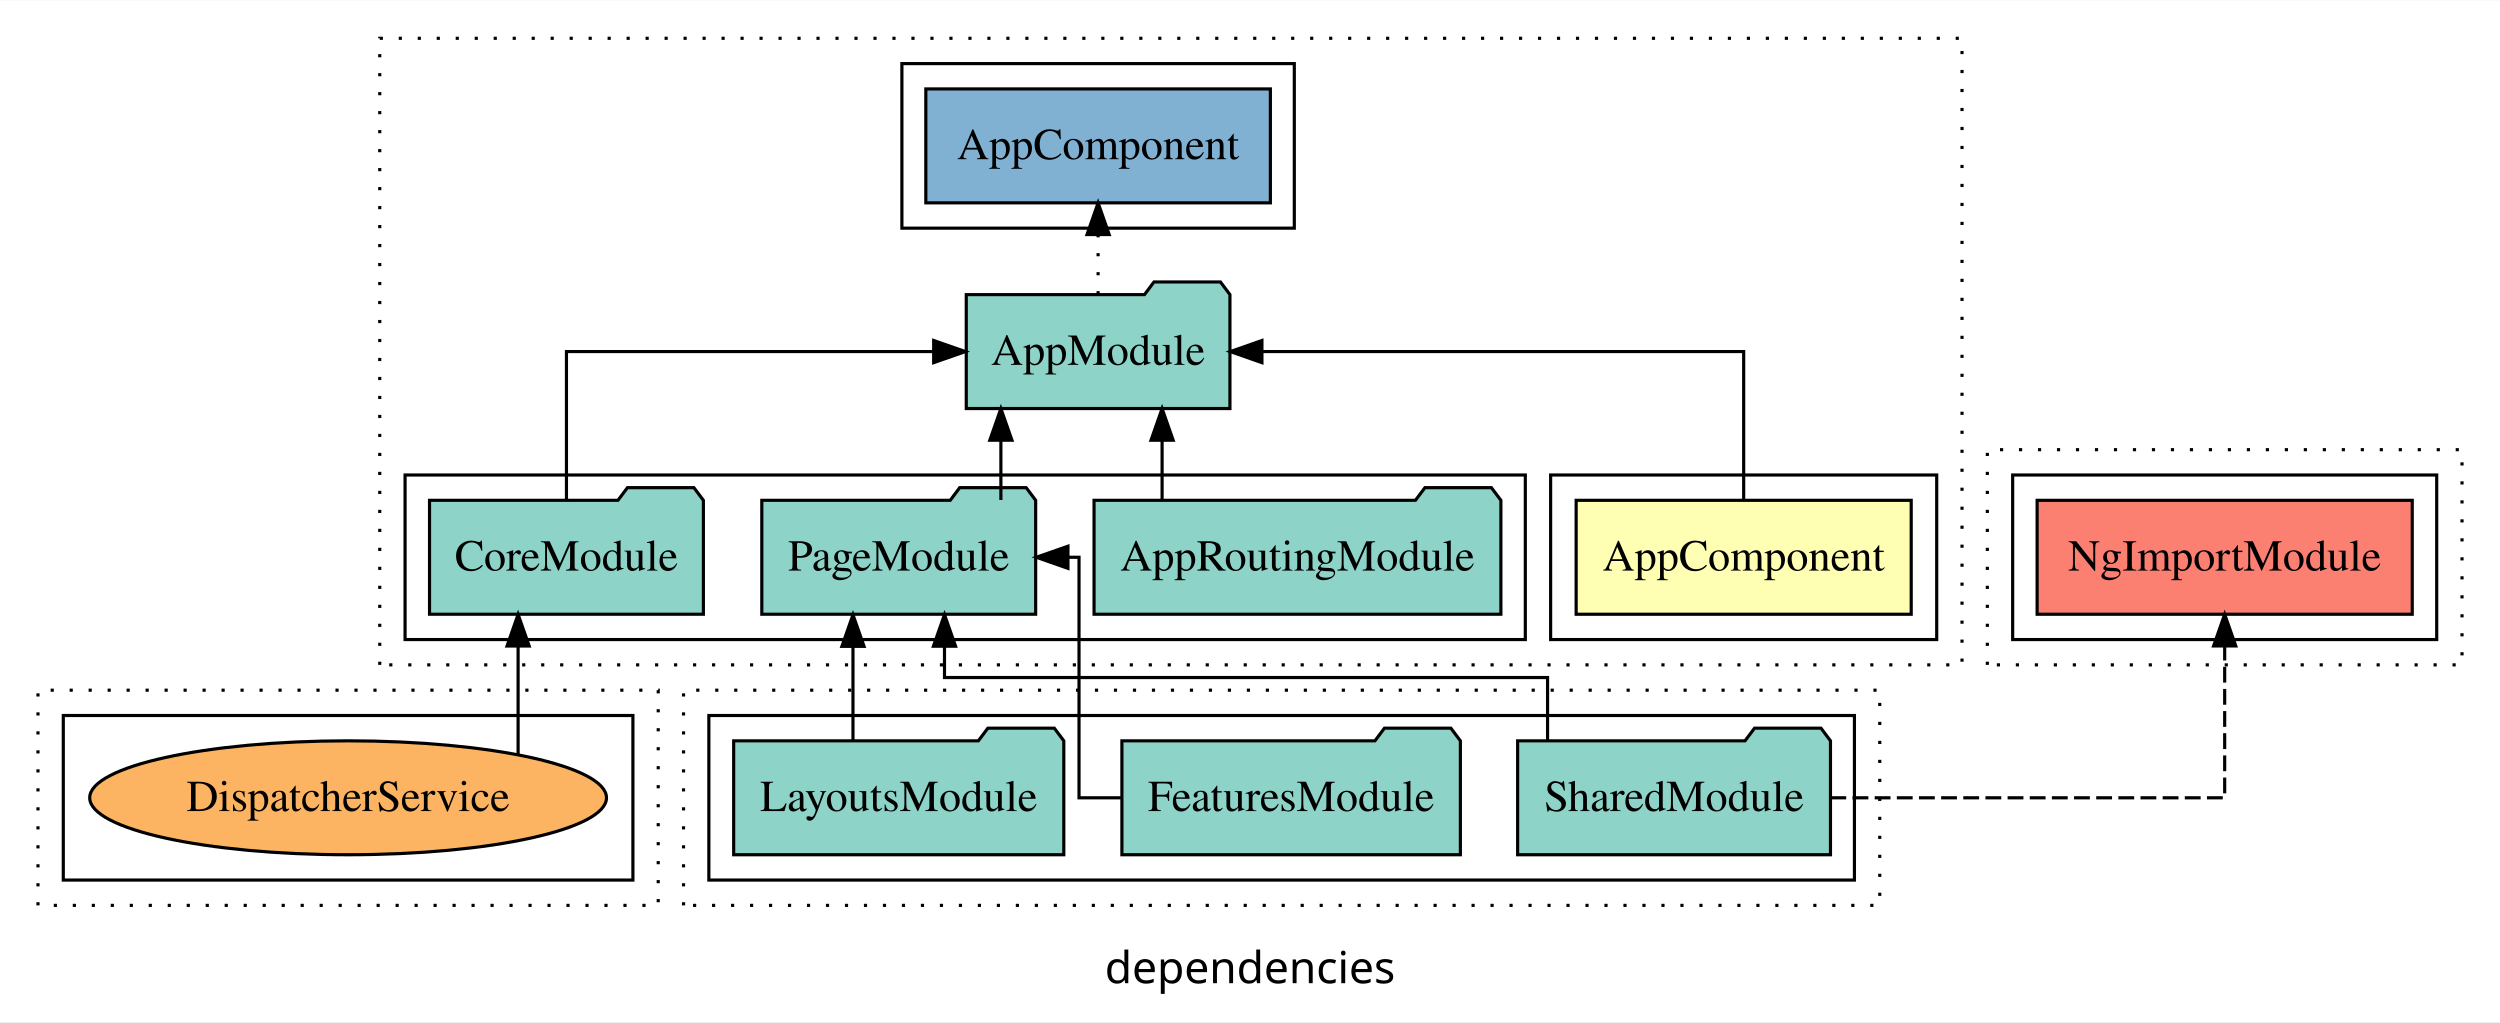
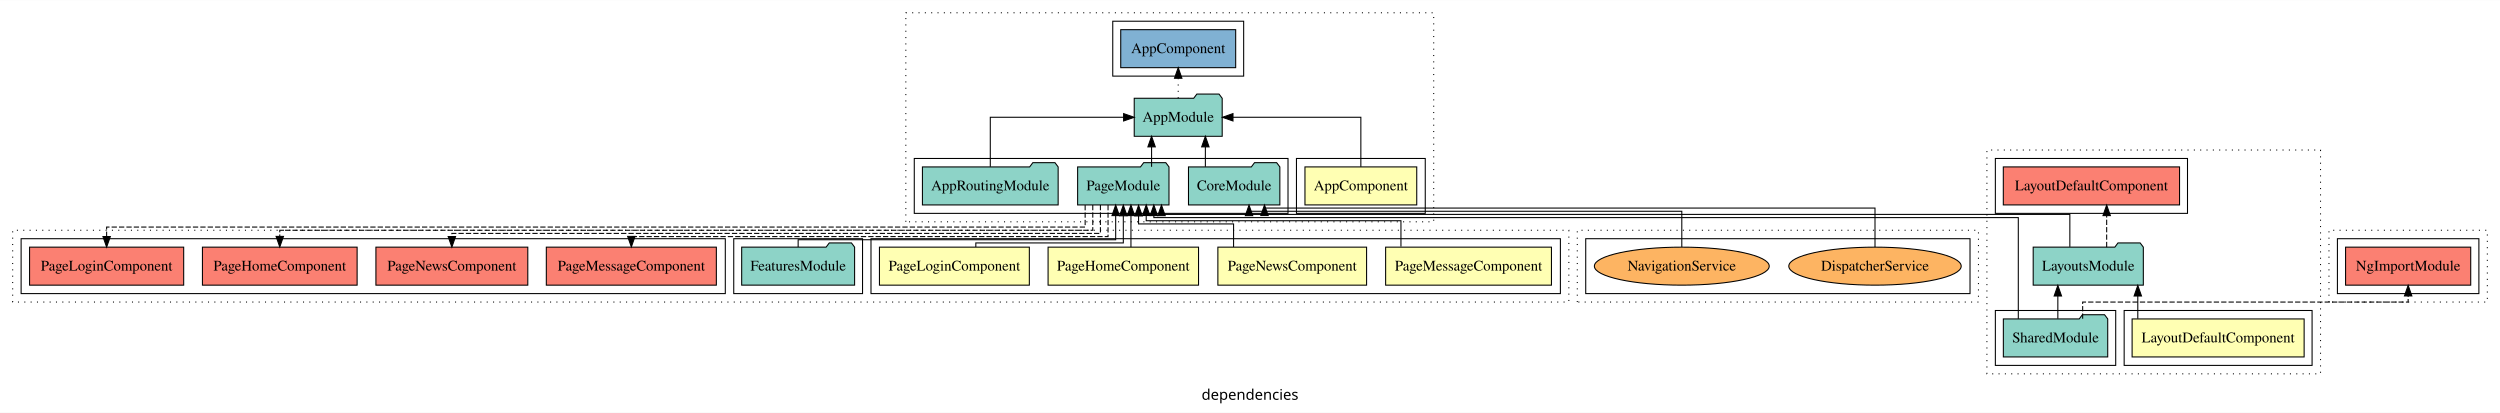
- <svg xmlns="http://www.w3.org/2000/svg" width="790pt" height="323pt" viewBox="0.00 0.00 790.00 322.80">
-   <g id="graph0" class="graph" transform="scale(1 1) rotate(0) translate(4 318.8)">
-     <polygon fill="white" stroke="transparent" points="-4,4 -4,-318.8 786,-318.8 786,4 -4,4" />
-     <text text-anchor="middle" x="391" y="-8.2" font-family="sans-serif" font-size="14.00">dependencies</text>
+ <svg xmlns="http://www.w3.org/2000/svg" width="2368pt" height="391pt" viewBox="0.00 0.00 2368.00 390.80">
+   <g id="graph0" class="graph" transform="scale(1 1) rotate(0) translate(4 386.8)">
+     <polygon fill="white" stroke="transparent" points="-4,4 -4,-386.8 2364,-386.8 2364,4 -4,4" />
+     <text text-anchor="middle" x="1180" y="-8.2" font-family="sans-serif" font-size="14.00">dependencies</text>
    <g id="clust1" class="cluster">
-       <polygon fill="none" stroke="black" stroke-dasharray="1,5" points="116,-108.8 116,-306.8 616,-306.8 616,-108.8 116,-108.8" />
+       <polygon fill="none" stroke="black" stroke-dasharray="1,5" points="854,-176.8 854,-374.8 1354,-374.8 1354,-176.8 854,-176.8" />
    </g>
    <g id="clust2" class="cluster">
-       <polygon fill="none" stroke="black" points="486,-116.8 486,-168.8 608,-168.8 608,-116.8 486,-116.8" />
+       <polygon fill="none" stroke="black" points="1224,-184.8 1224,-236.8 1346,-236.8 1346,-184.8 1224,-184.8" />
    </g>
    <g id="clust4" class="cluster">
-       <polygon fill="none" stroke="black" points="124,-116.8 124,-168.8 478,-168.8 478,-116.8 124,-116.8" />
+       <polygon fill="none" stroke="black" points="862,-184.8 862,-236.8 1216,-236.8 1216,-184.8 862,-184.8" />
    </g>
    <g id="clust6" class="cluster">
-       <polygon fill="none" stroke="black" points="281,-246.8 281,-298.8 405,-298.8 405,-246.8 281,-246.8" />
+       <polygon fill="none" stroke="black" points="1050,-314.8 1050,-366.8 1174,-366.8 1174,-314.8 1050,-314.8" />
    </g>
    <g id="clust14" class="cluster">
-       <polygon fill="none" stroke="black" stroke-dasharray="1,5" points="8,-32.8 8,-100.8 204,-100.8 204,-32.8 8,-32.8" />
+       <polygon fill="none" stroke="black" stroke-dasharray="1,5" points="1490,-100.8 1490,-168.8 1870,-168.8 1870,-100.8 1490,-100.8" />
    </g>
    <g id="clust19" class="cluster">
-       <polygon fill="none" stroke="black" points="16,-40.8 16,-92.8 196,-92.8 196,-40.8 16,-40.8" />
-     </g>
-     <g id="clust38" class="cluster">
-       <polygon fill="none" stroke="black" stroke-dasharray="1,5" points="212,-32.8 212,-100.8 590,-100.8 590,-32.8 212,-32.8" />
+       <polygon fill="none" stroke="black" points="1498,-108.8 1498,-160.8 1862,-160.8 1862,-108.8 1498,-108.8" />
+     </g>
+     <g id="clust26" class="cluster">
+       <polygon fill="none" stroke="black" stroke-dasharray="1,5" points="1878,-32.8 1878,-244.8 2194,-244.8 2194,-32.8 1878,-32.8" />
+     </g>
+     <g id="clust27" class="cluster">
+       <polygon fill="none" stroke="black" points="2008,-40.8 2008,-92.8 2186,-92.8 2186,-40.8 2008,-40.8" />
+     </g>
+     <g id="clust29" class="cluster">
+       <polygon fill="none" stroke="black" points="1886,-40.8 1886,-92.8 2000,-92.8 2000,-40.8 1886,-40.8" />
+     </g>
+     <g id="clust30" class="cluster">
+       <polygon fill="none" stroke="black" points="1886,-184.8 1886,-236.8 2068,-236.8 2068,-184.8 1886,-184.8" />
+     </g>
+     <g id="clust39" class="cluster">
+       <polygon fill="none" stroke="black" stroke-dasharray="1,5" points="8,-100.8 8,-168.8 1482,-168.8 1482,-100.8 8,-100.8" />
    </g>
    <g id="clust40" class="cluster">
-       <polygon fill="none" stroke="black" points="220,-40.8 220,-92.8 582,-92.8 582,-40.8 220,-40.8" />
-     </g>
-     <g id="clust44" class="cluster">
-       <polygon fill="none" stroke="black" stroke-dasharray="1,5" points="624,-108.8 624,-176.8 774,-176.8 774,-108.8 624,-108.8" />
-     </g>
-     <g id="clust47" class="cluster">
-       <polygon fill="none" stroke="black" points="632,-116.8 632,-168.8 766,-168.8 766,-116.8 632,-116.8" />
+       <polygon fill="none" stroke="black" points="821,-108.8 821,-160.8 1474,-160.8 1474,-108.8 821,-108.8" />
+     </g>
+     <g id="clust45" class="cluster">
+       <polygon fill="none" stroke="black" points="691,-108.8 691,-160.8 813,-160.8 813,-108.8 691,-108.8" />
+     </g>
+     <g id="clust46" class="cluster">
+       <polygon fill="none" stroke="black" points="16,-108.8 16,-160.8 683,-160.8 683,-108.8 16,-108.8" />
+     </g>
+     <g id="clust49" class="cluster">
+       <polygon fill="none" stroke="black" stroke-dasharray="1,5" points="2202,-100.8 2202,-168.8 2352,-168.8 2352,-100.8 2202,-100.8" />
+     </g>
+     <g id="clust52" class="cluster">
+       <polygon fill="none" stroke="black" points="2210,-108.8 2210,-160.8 2344,-160.8 2344,-108.8 2210,-108.8" />
    </g>
    <g id="node1" class="node">
-       <polygon fill="#ffffb3" stroke="black" points="599.94,-160.8 494.06,-160.8 494.06,-124.8 599.94,-124.8 599.94,-160.8" />
-       <text text-anchor="middle" x="547" y="-138.6" font-family="Times,serif" font-size="14.00">AppComponent</text>
+       <polygon fill="#ffffb3" stroke="black" points="1337.94,-228.8 1232.06,-228.8 1232.06,-192.8 1337.94,-192.8 1337.94,-228.8" />
+       <text text-anchor="middle" x="1285" y="-206.6" font-family="Times,serif" font-size="14.00">AppComponent</text>
    </g>
    <g id="node2" class="node">
-       <polygon fill="#8dd3c7" stroke="black" points="384.66,-225.8 381.66,-229.8 360.66,-229.8 357.66,-225.8 301.34,-225.8 301.34,-189.8 384.66,-189.8 384.66,-225.8" />
-       <text text-anchor="middle" x="343" y="-203.6" font-family="Times,serif" font-size="14.00">AppModule</text>
+       <polygon fill="#8dd3c7" stroke="black" points="1153.66,-293.8 1150.66,-297.8 1129.66,-297.8 1126.66,-293.8 1070.34,-293.8 1070.34,-257.8 1153.66,-257.8 1153.66,-293.8" />
+       <text text-anchor="middle" x="1112" y="-271.6" font-family="Times,serif" font-size="14.00">AppModule</text>
    </g>
    <g id="edge1" class="edge">
-       <path fill="none" stroke="black" d="M547,-160.91C547,-180.14 547,-207.8 547,-207.8 547,-207.8 394.77,-207.8 394.77,-207.8" />
-       <polygon fill="black" stroke="black" points="394.77,-204.3 384.77,-207.8 394.77,-211.3 394.77,-204.3" />
+       <path fill="none" stroke="black" d="M1285,-228.91C1285,-248.14 1285,-275.8 1285,-275.8 1285,-275.8 1163.88,-275.8 1163.88,-275.8" />
+       <polygon fill="black" stroke="black" points="1163.88,-272.3 1153.88,-275.8 1163.88,-279.3 1163.88,-272.3" />
    </g>
    <g id="node6" class="node">
-       <polygon fill="#80b1d3" stroke="black" points="397.44,-290.8 288.56,-290.8 288.56,-254.8 397.44,-254.8 397.44,-290.8" />
-       <text text-anchor="middle" x="343" y="-268.6" font-family="Times,serif" font-size="14.00">AppComponent </text>
+       <polygon fill="#80b1d3" stroke="black" points="1166.44,-358.8 1057.56,-358.8 1057.56,-322.8 1166.44,-322.8 1166.44,-358.8" />
+       <text text-anchor="middle" x="1112" y="-336.6" font-family="Times,serif" font-size="14.00">AppComponent </text>
    </g>
    <g id="edge5" class="edge">
-       <path fill="none" stroke="black" stroke-dasharray="1,5" d="M343,-225.91C343,-225.91 343,-244.79 343,-244.79" />
-       <polygon fill="black" stroke="black" points="339.5,-244.79 343,-254.79 346.5,-244.79 339.5,-244.79" />
+       <path fill="none" stroke="black" stroke-dasharray="1,5" d="M1112,-293.91C1112,-293.91 1112,-312.79 1112,-312.79" />
+       <polygon fill="black" stroke="black" points="1108.5,-312.79 1112,-322.79 1115.5,-312.79 1108.5,-312.79" />
    </g>
    <g id="node3" class="node">
-       <polygon fill="#8dd3c7" stroke="black" points="470.28,-160.8 467.28,-164.8 446.28,-164.8 443.28,-160.8 341.72,-160.8 341.72,-124.8 470.28,-124.8 470.28,-160.8" />
-       <text text-anchor="middle" x="406" y="-138.6" font-family="Times,serif" font-size="14.00">AppRoutingModule</text>
+       <polygon fill="#8dd3c7" stroke="black" points="998.28,-228.8 995.28,-232.8 974.28,-232.8 971.28,-228.8 869.72,-228.8 869.72,-192.8 998.28,-192.8 998.28,-228.8" />
+       <text text-anchor="middle" x="934" y="-206.6" font-family="Times,serif" font-size="14.00">AppRoutingModule</text>
    </g>
    <g id="edge2" class="edge">
-       <path fill="none" stroke="black" d="M363.22,-160.91C363.22,-160.91 363.22,-179.79 363.22,-179.79" />
-       <polygon fill="black" stroke="black" points="359.72,-179.79 363.22,-189.79 366.72,-179.79 359.72,-179.79" />
+       <path fill="none" stroke="black" d="M934,-228.91C934,-248.14 934,-275.8 934,-275.8 934,-275.8 1060.27,-275.8 1060.27,-275.8" />
+       <polygon fill="black" stroke="black" points="1060.27,-279.3 1070.27,-275.8 1060.27,-272.3 1060.27,-279.3" />
    </g>
    <g id="node4" class="node">
-       <polygon fill="#8dd3c7" stroke="black" points="218.27,-160.8 215.27,-164.8 194.27,-164.8 191.27,-160.8 131.73,-160.8 131.73,-124.8 218.27,-124.8 218.27,-160.8" />
-       <text text-anchor="middle" x="175" y="-138.6" font-family="Times,serif" font-size="14.00">CoreModule</text>
+       <polygon fill="#8dd3c7" stroke="black" points="1208.27,-228.8 1205.27,-232.8 1184.27,-232.8 1181.27,-228.8 1121.73,-228.8 1121.73,-192.8 1208.27,-192.8 1208.27,-228.8" />
+       <text text-anchor="middle" x="1165" y="-206.6" font-family="Times,serif" font-size="14.00">CoreModule</text>
    </g>
    <g id="edge3" class="edge">
-       <path fill="none" stroke="black" d="M175,-160.91C175,-180.14 175,-207.8 175,-207.8 175,-207.8 291.04,-207.8 291.04,-207.8" />
-       <polygon fill="black" stroke="black" points="291.04,-211.3 301.04,-207.8 291.04,-204.3 291.04,-211.3" />
+       <path fill="none" stroke="black" d="M1137.72,-228.91C1137.72,-228.91 1137.72,-247.79 1137.72,-247.79" />
+       <polygon fill="black" stroke="black" points="1134.22,-247.79 1137.72,-257.79 1141.22,-247.79 1134.22,-247.79" />
    </g>
    <g id="node5" class="node">
-       <polygon fill="#8dd3c7" stroke="black" points="323.27,-160.8 320.27,-164.8 299.27,-164.8 296.27,-160.8 236.73,-160.8 236.73,-124.8 323.27,-124.8 323.27,-160.8" />
-       <text text-anchor="middle" x="280" y="-138.6" font-family="Times,serif" font-size="14.00">PageModule</text>
+       <polygon fill="#8dd3c7" stroke="black" points="1103.27,-228.8 1100.27,-232.8 1079.27,-232.8 1076.27,-228.8 1016.73,-228.8 1016.73,-192.8 1103.27,-192.8 1103.27,-228.8" />
+       <text text-anchor="middle" x="1060" y="-206.6" font-family="Times,serif" font-size="14.00">PageModule</text>
    </g>
    <g id="edge4" class="edge">
-       <path fill="none" stroke="black" d="M312.28,-160.91C312.28,-160.91 312.28,-179.79 312.28,-179.79" />
-       <polygon fill="black" stroke="black" points="308.78,-179.79 312.28,-189.79 315.78,-179.79 308.78,-179.79" />
+       <path fill="none" stroke="black" d="M1086.78,-228.91C1086.78,-228.91 1086.78,-247.79 1086.78,-247.79" />
+       <polygon fill="black" stroke="black" points="1083.28,-247.79 1086.78,-257.79 1090.28,-247.79 1083.28,-247.79" />
+     </g>
+     <g id="node18" class="node">
+       <polygon fill="#fb8072" stroke="black" points="334.26,-152.8 187.74,-152.8 187.74,-116.8 334.26,-116.8 334.26,-152.8" />
+       <text text-anchor="middle" x="261" y="-130.6" font-family="Times,serif" font-size="14.00">PageHomeComponent </text>
+     </g>
+     <g id="edge18" class="edge">
+       <path fill="none" stroke="black" stroke-dasharray="5,2" d="M1031.08,-192.74C1031.08,-181.36 1031.08,-168.8 1031.08,-168.8 1031.08,-168.8 261,-168.8 261,-168.8 261,-168.8 261,-162.99 261,-162.99" />
+       <polygon fill="black" stroke="black" points="264.5,-162.99 261,-152.99 257.5,-162.99 264.5,-162.99" />
+     </g>
+     <g id="node19" class="node">
+       <polygon fill="#fb8072" stroke="black" points="169.99,-152.8 24.01,-152.8 24.01,-116.8 169.99,-116.8 169.99,-152.8" />
+       <text text-anchor="middle" x="97" y="-130.6" font-family="Times,serif" font-size="14.00">PageLoginComponent </text>
+     </g>
+     <g id="edge19" class="edge">
+       <path fill="none" stroke="black" stroke-dasharray="5,2" d="M1023.85,-192.67C1023.85,-182.49 1023.85,-171.8 1023.85,-171.8 1023.85,-171.8 97,-171.8 97,-171.8 97,-171.8 97,-162.87 97,-162.87" />
+       <polygon fill="black" stroke="black" points="100.5,-162.87 97,-152.87 93.5,-162.87 100.5,-162.87" />
+     </g>
+     <g id="node20" class="node">
+       <polygon fill="#fb8072" stroke="black" points="674.53,-152.8 513.47,-152.8 513.47,-116.8 674.53,-116.8 674.53,-152.8" />
+       <text text-anchor="middle" x="594" y="-130.6" font-family="Times,serif" font-size="14.00">PageMessageComponent </text>
+     </g>
+     <g id="edge20" class="edge">
+       <path fill="none" stroke="black" stroke-dasharray="5,2" d="M1045.54,-192.65C1045.54,-179.06 1045.54,-162.8 1045.54,-162.8 1045.54,-162.8 594,-162.8 594,-162.8 594,-162.8 594,-161.82 594,-161.82" />
+       <polygon fill="black" stroke="black" points="597.5,-163.01 594,-153.01 590.5,-163.01 597.5,-163.01" />
+     </g>
+     <g id="node21" class="node">
+       <polygon fill="#fb8072" stroke="black" points="495.93,-152.8 352.07,-152.8 352.07,-116.8 495.93,-116.8 495.93,-152.8" />
+       <text text-anchor="middle" x="424" y="-130.6" font-family="Times,serif" font-size="14.00">PageNewsComponent </text>
+     </g>
+     <g id="edge21" class="edge">
+       <path fill="none" stroke="black" stroke-dasharray="5,2" d="M1038.31,-192.76C1038.31,-180.24 1038.31,-165.8 1038.31,-165.8 1038.31,-165.8 424,-165.8 424,-165.8 424,-165.8 424,-162.83 424,-162.83" />
+       <polygon fill="black" stroke="black" points="427.5,-162.83 424,-152.83 420.5,-162.83 427.5,-162.83" />
    </g>
    <g id="node7" class="node">
-       <ellipse fill="#fdb462" stroke="black" cx="106" cy="-66.8" rx="81.65" ry="18" />
-       <text text-anchor="middle" x="106" y="-62.6" font-family="Times,serif" font-size="14.00">DispatcherService</text>
+       <ellipse fill="#fdb462" stroke="black" cx="1772" cy="-134.8" rx="81.65" ry="18" />
+       <text text-anchor="middle" x="1772" y="-130.6" font-family="Times,serif" font-size="14.00">DispatcherService</text>
    </g>
    <g id="edge6" class="edge">
-       <path fill="none" stroke="black" d="M159.72,-80.39C159.72,-80.39 159.72,-114.76 159.72,-114.76" />
-       <polygon fill="black" stroke="black" points="156.22,-114.76 159.72,-124.76 163.22,-114.76 156.22,-114.76" />
+       <path fill="none" stroke="black" d="M1772,-152.81C1772,-168.85 1772,-189.8 1772,-189.8 1772,-189.8 1193.73,-189.8 1193.73,-189.8 1193.73,-189.8 1193.73,-190.09 1193.73,-190.09" />
+       <polygon fill="black" stroke="black" points="1190.23,-182.72 1193.73,-192.72 1197.23,-182.72 1190.23,-182.72" />
    </g>
    <g id="node8" class="node">
-       <polygon fill="#8dd3c7" stroke="black" points="457.48,-84.8 454.48,-88.8 433.48,-88.8 430.48,-84.8 350.52,-84.8 350.52,-48.8 457.48,-48.8 457.48,-84.8" />
-       <text text-anchor="middle" x="404" y="-62.6" font-family="Times,serif" font-size="14.00">FeaturesModule</text>
+       <ellipse fill="#fdb462" stroke="black" cx="1589" cy="-134.8" rx="82.81" ry="18" />
+       <text text-anchor="middle" x="1589" y="-130.6" font-family="Times,serif" font-size="14.00">NavigationService</text>
    </g>
    <g id="edge7" class="edge">
-       <path fill="none" stroke="black" d="M350.21,-66.8C342.42,-66.8 336.97,-66.8 336.97,-66.8 336.97,-66.8 336.97,-142.8 336.97,-142.8 336.97,-142.8 333.47,-142.8 333.47,-142.8" />
-       <polygon fill="black" stroke="black" points="333.47,-139.3 323.47,-142.8 333.47,-146.3 333.47,-139.3" />
+       <path fill="none" stroke="black" d="M1589,-152.99C1589,-167.98 1589,-186.8 1589,-186.8 1589,-186.8 1179.08,-186.8 1179.08,-186.8 1179.08,-186.8 1179.08,-187.38 1179.08,-187.38" />
+       <polygon fill="black" stroke="black" points="1175.58,-182.61 1179.08,-192.61 1182.58,-182.61 1175.58,-182.61" />
    </g>
    <g id="node9" class="node">
-       <polygon fill="#8dd3c7" stroke="black" points="332.16,-84.8 329.16,-88.8 308.16,-88.8 305.16,-84.8 227.84,-84.8 227.84,-48.8 332.16,-48.8 332.16,-84.8" />
-       <text text-anchor="middle" x="280" y="-62.6" font-family="Times,serif" font-size="14.00">LayoutsModule</text>
+       <polygon fill="#ffffb3" stroke="black" points="2178.47,-84.8 2015.53,-84.8 2015.53,-48.8 2178.47,-48.8 2178.47,-84.8" />
+       <text text-anchor="middle" x="2097" y="-62.6" font-family="Times,serif" font-size="14.00">LayoutDefaultComponent</text>
+     </g>
+     <g id="node10" class="node">
+       <polygon fill="#8dd3c7" stroke="black" points="2026.16,-152.8 2023.16,-156.8 2002.16,-156.8 1999.16,-152.8 1921.84,-152.8 1921.84,-116.8 2026.16,-116.8 2026.16,-152.8" />
+       <text text-anchor="middle" x="1974" y="-130.6" font-family="Times,serif" font-size="14.00">LayoutsModule</text>
    </g>
    <g id="edge8" class="edge">
-       <path fill="none" stroke="black" d="M265.54,-84.81C265.54,-84.81 265.54,-114.65 265.54,-114.65" />
-       <polygon fill="black" stroke="black" points="262.04,-114.65 265.54,-124.65 269.04,-114.65 262.04,-114.65" />
-     </g>
-     <g id="node10" class="node">
-       <polygon fill="#8dd3c7" stroke="black" points="574.43,-84.8 571.43,-88.8 550.43,-88.8 547.43,-84.8 475.57,-84.8 475.57,-48.8 574.43,-48.8 574.43,-84.8" />
-       <text text-anchor="middle" x="525" y="-62.6" font-family="Times,serif" font-size="14.00">SharedModule</text>
+       <path fill="none" stroke="black" d="M2020.92,-85.02C2020.92,-85.02 2020.92,-106.53 2020.92,-106.53" />
+       <polygon fill="black" stroke="black" points="2017.42,-106.53 2020.92,-116.53 2024.42,-106.53 2017.42,-106.53" />
+     </g>
+     <g id="edge16" class="edge">
+       <path fill="none" stroke="black" d="M1956.56,-153.05C1956.56,-166.98 1956.56,-183.8 1956.56,-183.8 1956.56,-183.8 1096.15,-183.8 1096.15,-183.8 1096.15,-183.8 1096.15,-184.68 1096.15,-184.68" />
+       <polygon fill="black" stroke="black" points="1092.65,-182.64 1096.15,-192.64 1099.65,-182.64 1092.65,-182.64" />
+     </g>
+     <g id="node12" class="node">
+       <polygon fill="#fb8072" stroke="black" points="2060.47,-228.8 1893.53,-228.8 1893.53,-192.8 2060.47,-192.8 2060.47,-228.8" />
+       <text text-anchor="middle" x="1977" y="-206.6" font-family="Times,serif" font-size="14.00">LayoutDefaultComponent </text>
+     </g>
+     <g id="edge10" class="edge">
+       <path fill="none" stroke="black" stroke-dasharray="5,2" d="M1991.44,-152.81C1991.44,-152.81 1991.44,-182.65 1991.44,-182.65" />
+       <polygon fill="black" stroke="black" points="1987.94,-182.65 1991.44,-192.65 1994.94,-182.65 1987.94,-182.65" />
+     </g>
+     <g id="node11" class="node">
+       <polygon fill="#8dd3c7" stroke="black" points="1992.43,-84.8 1989.43,-88.8 1968.43,-88.8 1965.43,-84.8 1893.57,-84.8 1893.57,-48.8 1992.43,-48.8 1992.43,-84.8" />
+       <text text-anchor="middle" x="1943" y="-62.6" font-family="Times,serif" font-size="14.00">SharedModule</text>
+     </g>
+     <g id="edge17" class="edge">
+       <path fill="none" stroke="black" d="M1907.73,-84.86C1907.73,-117.01 1907.73,-180.8 1907.73,-180.8 1907.73,-180.8 1088.92,-180.8 1088.92,-180.8 1088.92,-180.8 1088.92,-182.66 1088.92,-182.66" />
+       <polygon fill="black" stroke="black" points="1085.42,-182.66 1088.92,-192.66 1092.42,-182.66 1085.42,-182.66" />
    </g>
    <g id="edge9" class="edge">
-       <path fill="none" stroke="black" d="M485.03,-84.91C485.03,-94.7 485.03,-104.8 485.03,-104.8 485.03,-104.8 294.46,-104.8 294.46,-104.8 294.46,-104.8 294.46,-114.69 294.46,-114.69" />
-       <polygon fill="black" stroke="black" points="290.96,-114.69 294.46,-124.69 297.96,-114.69 290.96,-114.69" />
-     </g>
-     <g id="node11" class="node">
-       <polygon fill="#fb8072" stroke="black" points="758.27,-160.8 639.73,-160.8 639.73,-124.8 758.27,-124.8 758.27,-160.8" />
-       <text text-anchor="middle" x="699" y="-138.6" font-family="Times,serif" font-size="14.00">NgImportModule </text>
-     </g>
-     <g id="edge10" class="edge">
-       <path fill="none" stroke="black" stroke-dasharray="5,2" d="M574.4,-66.8C625.84,-66.8 699,-66.8 699,-66.8 699,-66.8 699,-114.79 699,-114.79" />
-       <polygon fill="black" stroke="black" points="695.5,-114.79 699,-124.79 702.5,-114.79 695.5,-114.79" />
+       <path fill="none" stroke="black" d="M1945.19,-85.02C1945.19,-85.02 1945.19,-106.53 1945.19,-106.53" />
+       <polygon fill="black" stroke="black" points="1941.69,-106.53 1945.19,-116.53 1948.69,-106.53 1941.69,-106.53" />
+     </g>
+     <g id="node22" class="node">
+       <polygon fill="#fb8072" stroke="black" points="2336.27,-152.8 2217.73,-152.8 2217.73,-116.8 2336.27,-116.8 2336.27,-152.8" />
+       <text text-anchor="middle" x="2277" y="-130.6" font-family="Times,serif" font-size="14.00">NgImportModule </text>
+     </g>
+     <g id="edge22" class="edge">
+       <path fill="none" stroke="black" stroke-dasharray="5,2" d="M1968.7,-84.99C1968.7,-93.08 1968.7,-100.8 1968.7,-100.8 1968.7,-100.8 2277,-100.8 2277,-100.8 2277,-100.8 2277,-106.61 2277,-106.61" />
+       <polygon fill="black" stroke="black" points="2273.5,-106.61 2277,-116.61 2280.5,-106.61 2273.5,-106.61" />
+     </g>
+     <g id="node13" class="node">
+       <polygon fill="#ffffb3" stroke="black" points="1131.26,-152.8 988.74,-152.8 988.74,-116.8 1131.26,-116.8 1131.26,-152.8" />
+       <text text-anchor="middle" x="1060" y="-130.6" font-family="Times,serif" font-size="14.00">PageHomeComponent</text>
+     </g>
+     <g id="edge11" class="edge">
+       <path fill="none" stroke="black" d="M1067.23,-152.81C1067.23,-152.81 1067.23,-182.65 1067.23,-182.65" />
+       <polygon fill="black" stroke="black" points="1063.73,-182.65 1067.23,-192.65 1070.73,-182.65 1063.73,-182.65" />
+     </g>
+     <g id="node14" class="node">
+       <polygon fill="#ffffb3" stroke="black" points="970.99,-152.8 829.01,-152.8 829.01,-116.8 970.99,-116.8 970.99,-152.8" />
+       <text text-anchor="middle" x="900" y="-130.6" font-family="Times,serif" font-size="14.00">PageLoginComponent</text>
+     </g>
+     <g id="edge12" class="edge">
+       <path fill="none" stroke="black" d="M920.3,-152.97C920.3,-155.25 920.3,-156.8 920.3,-156.8 920.3,-156.8 1060,-156.8 1060,-156.8 1060,-156.8 1060,-182.52 1060,-182.52" />
+       <polygon fill="black" stroke="black" points="1056.5,-182.52 1060,-192.52 1063.5,-182.52 1056.5,-182.52" />
+     </g>
+     <g id="node15" class="node">
+       <polygon fill="#ffffb3" stroke="black" points="1465.53,-152.8 1308.47,-152.8 1308.47,-116.8 1465.53,-116.8 1465.53,-152.8" />
+       <text text-anchor="middle" x="1387" y="-130.6" font-family="Times,serif" font-size="14.00">PageMessageComponent</text>
+     </g>
+     <g id="edge13" class="edge">
+       <path fill="none" stroke="black" d="M1322.98,-153.29C1322.98,-164.94 1322.98,-177.8 1322.98,-177.8 1322.98,-177.8 1081.69,-177.8 1081.69,-177.8 1081.69,-177.8 1081.69,-182.76 1081.69,-182.76" />
+       <polygon fill="black" stroke="black" points="1078.19,-182.76 1081.69,-192.76 1085.19,-182.76 1078.19,-182.76" />
+     </g>
+     <g id="node16" class="node">
+       <polygon fill="#ffffb3" stroke="black" points="1290.43,-152.8 1149.57,-152.8 1149.57,-116.8 1290.43,-116.8 1290.43,-152.8" />
+       <text text-anchor="middle" x="1220" y="-130.6" font-family="Times,serif" font-size="14.00">PageNewsComponent</text>
+     </g>
+     <g id="edge14" class="edge">
+       <path fill="none" stroke="black" d="M1164.44,-152.93C1164.44,-163.51 1164.44,-174.8 1164.44,-174.8 1164.44,-174.8 1074.46,-174.8 1074.46,-174.8 1074.46,-174.8 1074.46,-182.38 1074.46,-182.38" />
+       <polygon fill="black" stroke="black" points="1070.96,-182.38 1074.46,-192.38 1077.96,-182.38 1070.96,-182.38" />
+     </g>
+     <g id="node17" class="node">
+       <polygon fill="#8dd3c7" stroke="black" points="805.48,-152.8 802.48,-156.8 781.48,-156.8 778.48,-152.8 698.52,-152.8 698.52,-116.8 805.48,-116.8 805.48,-152.8" />
+       <text text-anchor="middle" x="752" y="-130.6" font-family="Times,serif" font-size="14.00">FeaturesModule</text>
+     </g>
+     <g id="edge15" class="edge">
+       <path fill="none" stroke="black" d="M752,-152.97C752,-156.85 752,-159.8 752,-159.8 752,-159.8 1052.77,-159.8 1052.77,-159.8 1052.77,-159.8 1052.77,-182.68 1052.77,-182.68" />
+       <polygon fill="black" stroke="black" points="1049.27,-182.68 1052.77,-192.68 1056.27,-182.68 1049.27,-182.68" />
    </g>
  </g>
</svg>
